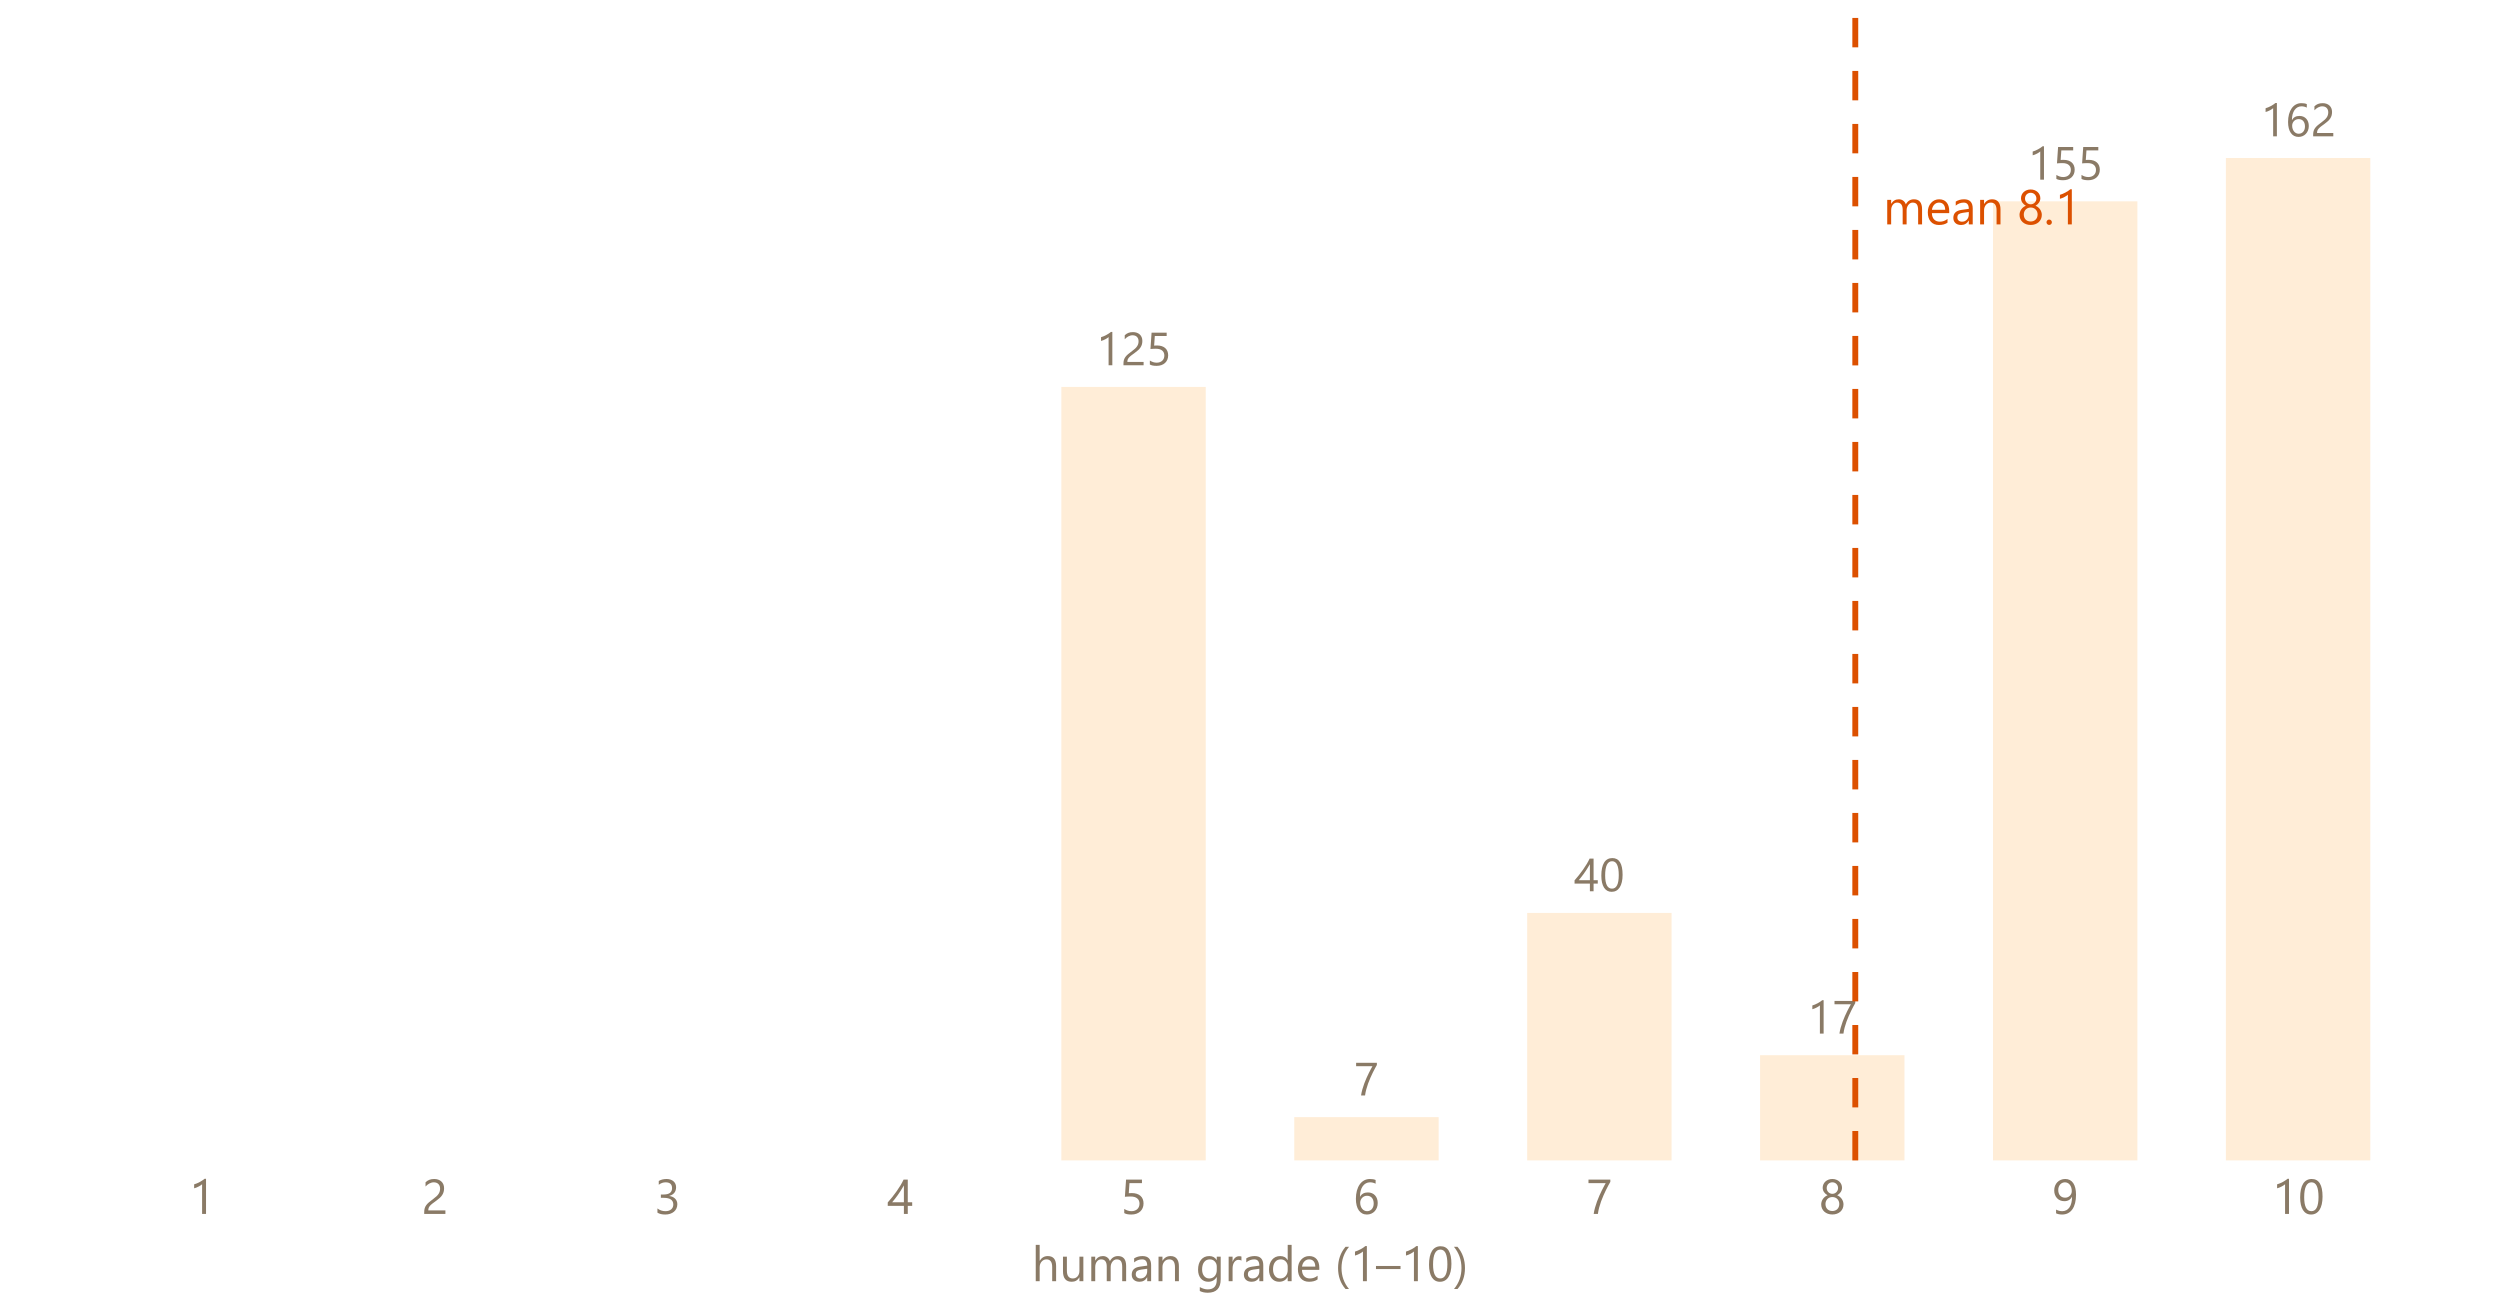
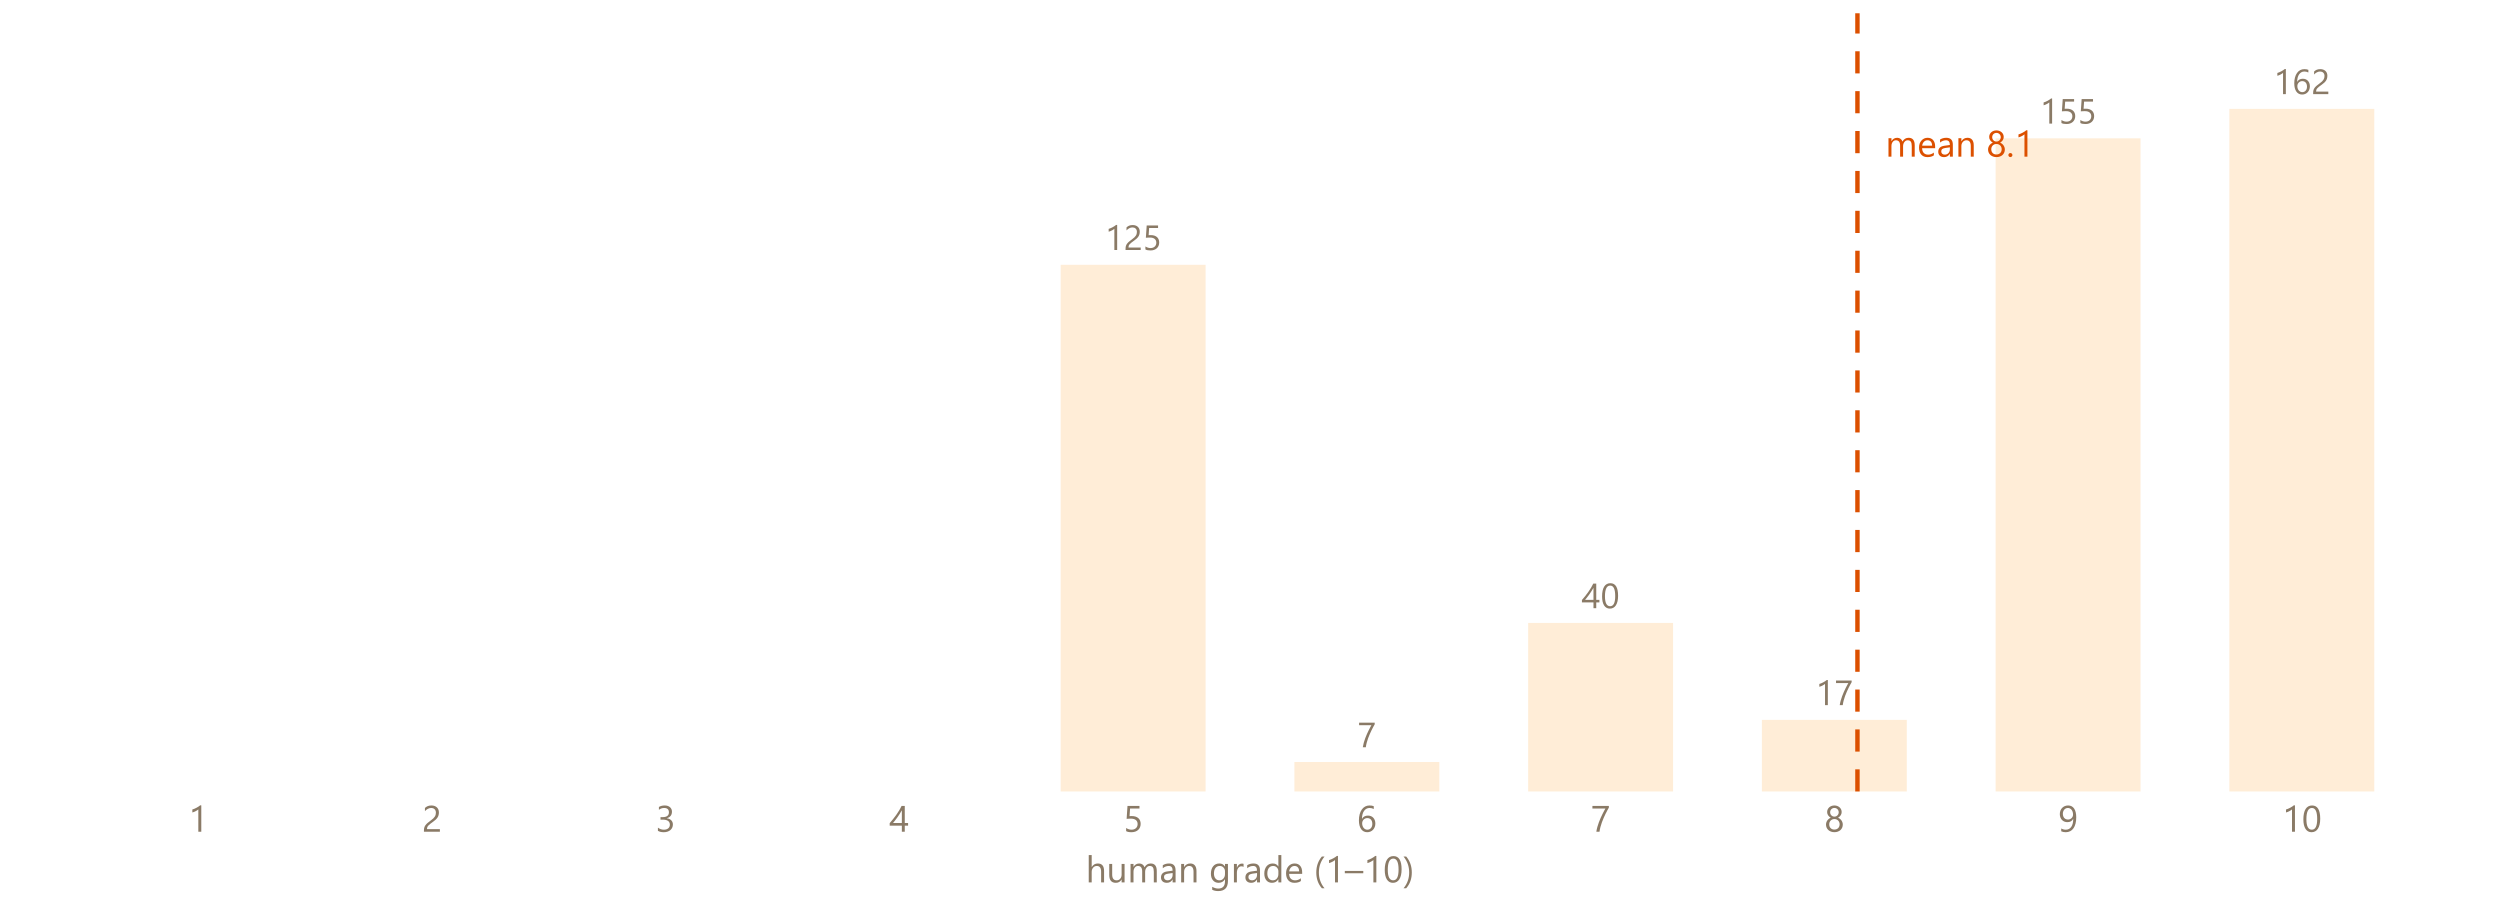
- <svg xmlns="http://www.w3.org/2000/svg" xmlns:xlink="http://www.w3.org/1999/xlink" width="509.4pt" height="267.007pt" viewBox="0 0 509.4 267.007" version="1.1">
+ <svg xmlns="http://www.w3.org/2000/svg" xmlns:xlink="http://www.w3.org/1999/xlink" width="676.8pt" height="244.831pt" viewBox="0 0 676.8 244.831" version="1.1">
  <defs>
    <style type="text/css">*{stroke-linejoin: round; stroke-linecap: butt}</style>
  </defs>
  <g id="figure_1">
    <g id="patch_1">
-       <path d="M 0 267.007  L 509.4 267.007  L 509.4 0  L 0 0  L 0 267.007  z " style="fill: none" />
+       <path d="M 0 244.831  L 676.8 244.831  L 676.8 0  L 0 0  L 0 244.831  z " style="fill: none" />
    </g>
    <g id="axes_1">
      <g id="patch_2">
-         <path d="M 3.6 236.448  L 505.8 236.448  L 505.8 3.6  L 3.6 3.6  L 3.6 236.448  z " style="fill: none" />
+         <path d="M 3.6 214.272  L 673.2 214.272  L 673.2 3.6  L 3.6 3.6  L 3.6 214.272  z " style="fill: none" />
      </g>
      <g id="matplotlib.axis_1">
        <g id="xtick_1">
          <g id="line2d_1" />
          <g id="text_1">
-             <g style="fill: #8a7a66" transform="translate(38.44392 247.3511) scale(0.1 -0.1)">
+             <g style="fill: #8a7a66" transform="translate(50.957 225.1751) scale(0.1 -0.1)">
              <defs>
                <path id="SegoeUI-31" d="M 2263 0  L 1750 0  L 1750 3872  Q 1691 3813 1577 3736  Q 1463 3659 1320 3584  Q 1178 3509 1020 3443  Q 863 3378 713 3341  L 713 3859  Q 881 3906 1070 3986  Q 1259 4066 1442 4164  Q 1625 4263 1787 4370  Q 1950 4478 2069 4581  L 2263 4581  L 2263 0  z " transform="scale(0.015625)" />
              </defs>
              <use xlink:href="#SegoeUI-31" />
            </g>
          </g>
        </g>
        <g id="xtick_2">
          <g id="line2d_2" />
          <g id="text_2">
-             <g style="fill: #8a7a66" transform="translate(85.90187 247.3511) scale(0.1 -0.1)">
+             <g style="fill: #8a7a66" transform="translate(114.2343 225.1751) scale(0.1 -0.1)">
              <defs>
                <path id="SegoeUI-32" d="M 2413 3306  Q 2413 3513 2348 3666  Q 2284 3819 2173 3920  Q 2063 4022 1913 4072  Q 1763 4122 1588 4122  Q 1438 4122 1294 4081  Q 1150 4041 1014 3969  Q 878 3897 751 3797  Q 625 3697 516 3575  L 516 4125  Q 731 4334 998 4445  Q 1266 4556 1650 4556  Q 1925 4556 2159 4476  Q 2394 4397 2566 4244  Q 2738 4091 2836 3866  Q 2934 3641 2934 3350  Q 2934 3084 2873 2868  Q 2813 2653 2689 2462  Q 2566 2272 2378 2097  Q 2191 1922 1938 1741  Q 1622 1516 1417 1356  Q 1213 1197 1092 1058  Q 972 919 923 780  Q 875 641 875 459  L 3106 459  L 3106 0  L 341 0  L 341 222  Q 341 509 403 728  Q 466 947 609 1144  Q 753 1341 986 1537  Q 1219 1734 1556 1981  Q 1800 2156 1964 2315  Q 2128 2475 2228 2634  Q 2328 2794 2370 2958  Q 2413 3122 2413 3306  z " transform="scale(0.015625)" />
              </defs>
              <use xlink:href="#SegoeUI-32" />
            </g>
          </g>
        </g>
        <g id="xtick_3">
          <g id="line2d_3" />
          <g id="text_3">
-             <g style="fill: #8a7a66" transform="translate(133.3598 247.3511) scale(0.1 -0.1)">
+             <g style="fill: #8a7a66" transform="translate(177.5115 225.1751) scale(0.1 -0.1)">
              <defs>
                <path id="SegoeUI-33" d="M 2978 1269  Q 2978 966 2864 717  Q 2750 469 2542 292  Q 2334 116 2043 19  Q 1753 -78 1403 -78  Q 763 -78 384 166  L 384 716  Q 838 359 1422 359  Q 1656 359 1845 418  Q 2034 478 2170 590  Q 2306 703 2379 862  Q 2453 1022 2453 1222  Q 2453 2100 1203 2100  L 831 2100  L 831 2534  L 1184 2534  Q 2291 2534 2291 3359  Q 2291 4122 1447 4122  Q 972 4122 556 3803  L 556 4300  Q 984 4556 1575 4556  Q 1856 4556 2084 4478  Q 2313 4400 2475 4259  Q 2638 4119 2727 3922  Q 2816 3725 2816 3488  Q 2816 2603 1922 2350  L 1922 2338  Q 2150 2313 2344 2227  Q 2538 2141 2678 2003  Q 2819 1866 2898 1680  Q 2978 1494 2978 1269  z " transform="scale(0.015625)" />
              </defs>
              <use xlink:href="#SegoeUI-33" />
            </g>
          </g>
        </g>
        <g id="xtick_4">
          <g id="line2d_4" />
          <g id="text_4">
-             <g style="fill: #8a7a66" transform="translate(180.8178 247.3511) scale(0.1 -0.1)">
+             <g style="fill: #8a7a66" transform="translate(240.7888 225.1751) scale(0.1 -0.1)">
              <defs>
                <path id="SegoeUI-34" d="M 2656 4481  L 2656 1522  L 3231 1522  L 3231 1053  L 2656 1053  L 2656 0  L 2150 0  L 2150 1053  L 44 1053  L 44 1497  Q 338 1828 638 2204  Q 938 2581 1211 2968  Q 1484 3356 1717 3742  Q 1950 4128 2109 4481  L 2656 4481  z M 622 1522  L 2150 1522  L 2150 3716  Q 1916 3306 1706 2984  Q 1497 2663 1308 2400  Q 1119 2138 947 1925  Q 775 1713 622 1522  z " transform="scale(0.015625)" />
              </defs>
              <use xlink:href="#SegoeUI-34" />
            </g>
          </g>
        </g>
        <g id="xtick_5">
          <g id="line2d_5" />
          <g id="text_5">
-             <g style="fill: #8a7a66" transform="translate(228.2757 247.3511) scale(0.1 -0.1)">
+             <g style="fill: #8a7a66" transform="translate(304.0661 225.1751) scale(0.1 -0.1)">
              <defs>
                <path id="SegoeUI-35" d="M 3028 1369  Q 3028 1041 2915 775  Q 2803 509 2595 318  Q 2388 128 2094 25  Q 1800 -78 1441 -78  Q 816 -78 513 109  L 513 653  Q 969 359 1447 359  Q 1691 359 1886 431  Q 2081 503 2218 631  Q 2356 759 2429 940  Q 2503 1122 2503 1338  Q 2503 1775 2209 2023  Q 1916 2272 1356 2272  Q 1266 2272 1166 2269  Q 1066 2266 966 2261  Q 866 2256 770 2250  Q 675 2244 597 2234  L 750 4481  L 2822 4481  L 2822 4019  L 1194 4019  L 1103 2703  Q 1203 2709 1315 2714  Q 1428 2719 1516 2719  Q 1872 2719 2153 2625  Q 2434 2531 2629 2357  Q 2825 2184 2926 1932  Q 3028 1681 3028 1369  z " transform="scale(0.015625)" />
              </defs>
              <use xlink:href="#SegoeUI-35" />
            </g>
          </g>
        </g>
        <g id="xtick_6">
          <g id="line2d_6" />
          <g id="text_6">
-             <g style="fill: #8a7a66" transform="translate(275.7337 247.3511) scale(0.1 -0.1)">
+             <g style="fill: #8a7a66" transform="translate(367.3433 225.1751) scale(0.1 -0.1)">
              <defs>
                <path id="SegoeUI-36" d="M 3194 1422  Q 3194 1094 3087 819  Q 2981 544 2793 344  Q 2606 144 2347 33  Q 2088 -78 1784 -78  Q 1447 -78 1180 62  Q 913 203 727 467  Q 541 731 444 1112  Q 347 1494 347 1972  Q 347 2556 476 3032  Q 606 3509 845 3848  Q 1084 4188 1421 4372  Q 1759 4556 2175 4556  Q 2638 4556 2919 4428  L 2919 3944  Q 2572 4122 2188 4122  Q 1888 4122 1647 3987  Q 1406 3853 1234 3608  Q 1063 3363 970 3016  Q 878 2669 878 2244  L 891 2244  Q 1200 2803 1913 2803  Q 2206 2803 2442 2703  Q 2678 2603 2845 2420  Q 3013 2238 3103 1984  Q 3194 1731 3194 1422  z M 2669 1356  Q 2669 1591 2609 1778  Q 2550 1966 2439 2097  Q 2328 2228 2165 2298  Q 2003 2369 1797 2369  Q 1606 2369 1443 2297  Q 1281 2225 1162 2101  Q 1044 1978 976 1814  Q 909 1650 909 1466  Q 909 1234 975 1032  Q 1041 831 1159 681  Q 1278 531 1442 445  Q 1606 359 1806 359  Q 2000 359 2159 432  Q 2319 506 2431 637  Q 2544 769 2606 951  Q 2669 1134 2669 1356  z " transform="scale(0.015625)" />
              </defs>
              <use xlink:href="#SegoeUI-36" />
            </g>
          </g>
        </g>
        <g id="xtick_7">
          <g id="line2d_7" />
          <g id="text_7">
-             <g style="fill: #8a7a66" transform="translate(323.1916 247.3511) scale(0.1 -0.1)">
+             <g style="fill: #8a7a66" transform="translate(430.6206 225.1751) scale(0.1 -0.1)">
              <defs>
                <path id="SegoeUI-37" d="M 3156 4184  Q 3053 4006 2908 3740  Q 2763 3475 2600 3144  Q 2438 2813 2269 2431  Q 2100 2050 1953 1644  Q 1806 1238 1695 820  Q 1584 403 1534 0  L 984 0  Q 1041 400 1158 817  Q 1275 1234 1423 1636  Q 1572 2038 1737 2409  Q 1903 2781 2059 3093  Q 2216 3406 2345 3645  Q 2475 3884 2553 4019  L 306 4019  L 306 4481  L 3156 4481  L 3156 4184  z " transform="scale(0.015625)" />
              </defs>
              <use xlink:href="#SegoeUI-37" />
            </g>
          </g>
        </g>
        <g id="xtick_8">
          <g id="line2d_8" />
          <g id="text_8">
-             <g style="fill: #8a7a66" transform="translate(370.6496 247.3511) scale(0.1 -0.1)">
+             <g style="fill: #8a7a66" transform="translate(493.8978 225.1751) scale(0.1 -0.1)">
              <defs>
                <path id="SegoeUI-38" d="M 281 1250  Q 281 1428 337 1608  Q 394 1788 498 1944  Q 603 2100 758 2228  Q 913 2356 1109 2431  Q 819 2594 647 2848  Q 475 3103 475 3413  Q 475 3659 570 3868  Q 666 4078 834 4231  Q 1003 4384 1234 4470  Q 1466 4556 1734 4556  Q 2006 4556 2237 4468  Q 2469 4381 2637 4228  Q 2806 4075 2900 3865  Q 2994 3656 2994 3413  Q 2994 3103 2822 2848  Q 2650 2594 2366 2431  Q 2559 2356 2712 2228  Q 2866 2100 2970 1944  Q 3075 1788 3131 1608  Q 3188 1428 3188 1250  Q 3188 956 3081 712  Q 2975 469 2783 295  Q 2591 122 2323 25  Q 2056 -72 1734 -72  Q 1416 -72 1150 25  Q 884 122 690 295  Q 497 469 389 712  Q 281 956 281 1250  z M 838 1294  Q 838 1084 902 915  Q 966 747 1083 628  Q 1200 509 1367 445  Q 1534 381 1738 381  Q 1934 381 2100 447  Q 2266 513 2386 631  Q 2506 750 2573 919  Q 2641 1088 2641 1294  Q 2641 1481 2577 1645  Q 2513 1809 2394 1934  Q 2275 2059 2109 2131  Q 1944 2203 1738 2203  Q 1544 2203 1380 2136  Q 1216 2069 1095 1948  Q 975 1828 906 1661  Q 838 1494 838 1294  z M 997 3372  Q 997 3213 1055 3077  Q 1113 2941 1214 2839  Q 1316 2738 1450 2680  Q 1584 2622 1738 2622  Q 1891 2622 2027 2681  Q 2163 2741 2263 2842  Q 2363 2944 2422 3080  Q 2481 3216 2481 3372  Q 2481 3534 2423 3671  Q 2366 3809 2266 3909  Q 2166 4009 2030 4067  Q 1894 4125 1738 4125  Q 1572 4125 1436 4065  Q 1300 4006 1201 3904  Q 1103 3803 1050 3665  Q 997 3528 997 3372  z " transform="scale(0.015625)" />
              </defs>
              <use xlink:href="#SegoeUI-38" />
            </g>
          </g>
        </g>
        <g id="xtick_9">
          <g id="line2d_9" />
          <g id="text_9">
-             <g style="fill: #8a7a66" transform="translate(418.1075 247.3511) scale(0.1 -0.1)">
+             <g style="fill: #8a7a66" transform="translate(557.1751 225.1751) scale(0.1 -0.1)">
              <defs>
                <path id="SegoeUI-39" d="M 3138 2509  Q 3138 1894 3016 1414  Q 2894 934 2659 601  Q 2425 269 2087 95  Q 1750 -78 1319 -78  Q 875 -78 538 78  L 538 569  Q 909 359 1331 359  Q 1634 359 1873 484  Q 2113 609 2278 848  Q 2444 1088 2531 1438  Q 2619 1788 2619 2241  L 2606 2241  Q 2319 1663 1606 1663  Q 1319 1663 1078 1764  Q 838 1866 663 2052  Q 488 2238 391 2494  Q 294 2750 294 3059  Q 294 3391 401 3666  Q 509 3941 701 4139  Q 894 4338 1158 4447  Q 1422 4556 1734 4556  Q 2072 4556 2333 4420  Q 2594 4284 2772 4023  Q 2950 3763 3044 3381  Q 3138 3000 3138 2509  z M 2584 2969  Q 2584 3228 2517 3440  Q 2450 3653 2331 3804  Q 2213 3956 2048 4039  Q 1884 4122 1691 4122  Q 1506 4122 1347 4048  Q 1188 3975 1070 3842  Q 953 3709 886 3526  Q 819 3344 819 3128  Q 819 2891 883 2703  Q 947 2516 1065 2386  Q 1184 2256 1351 2187  Q 1519 2119 1722 2119  Q 1900 2119 2058 2186  Q 2216 2253 2333 2367  Q 2450 2481 2517 2636  Q 2584 2791 2584 2969  z " transform="scale(0.015625)" />
              </defs>
              <use xlink:href="#SegoeUI-39" />
            </g>
          </g>
        </g>
        <g id="xtick_10">
          <g id="line2d_10" />
          <g id="text_10">
-             <g style="fill: #8a7a66" transform="translate(462.8701 247.3511) scale(0.1 -0.1)">
+             <g style="fill: #8a7a66" transform="translate(617.7571 225.1751) scale(0.1 -0.1)">
              <defs>
                <path id="SegoeUI-30" d="M 3188 2259  Q 3188 1697 3086 1262  Q 2984 828 2792 529  Q 2600 231 2320 76  Q 2041 -78 1684 -78  Q 1347 -78 1083 70  Q 819 219 637 503  Q 456 788 362 1202  Q 269 1616 269 2150  Q 269 2738 367 3188  Q 466 3638 656 3942  Q 847 4247 1130 4401  Q 1413 4556 1778 4556  Q 3188 4556 3188 2259  z M 2663 2209  Q 2663 4122 1753 4122  Q 794 4122 794 2175  Q 794 359 1734 359  Q 2663 359 2663 2209  z " transform="scale(0.015625)" />
              </defs>
              <use xlink:href="#SegoeUI-31" />
              <use xlink:href="#SegoeUI-30" transform="translate(53.90625 0)" />
            </g>
          </g>
        </g>
        <g id="text_11">
-           <g style="fill: #8a7a66" transform="translate(210.232 261.0543) scale(0.1 -0.1)">
+           <g style="fill: #8a7a66" transform="translate(293.932 238.8783) scale(0.1 -0.1)">
            <defs>
              <path id="SegoeUI-68" d="M 3175 0  L 2663 0  L 2663 1844  Q 2663 2844 1919 2844  Q 1544 2844 1287 2555  Q 1031 2266 1031 1813  L 1031 0  L 519 0  L 519 4738  L 1031 4738  L 1031 2669  L 1044 2669  Q 1413 3275 2094 3275  Q 3175 3275 3175 1972  L 3175 0  z " transform="scale(0.015625)" />
              <path id="SegoeUI-75" d="M 3106 0  L 2594 0  L 2594 506  L 2581 506  Q 2263 -75 1594 -75  Q 450 -75 450 1288  L 450 3200  L 959 3200  L 959 1369  Q 959 356 1734 356  Q 2109 356 2351 632  Q 2594 909 2594 1356  L 2594 3200  L 3106 3200  L 3106 0  z " transform="scale(0.015625)" />
              <path id="SegoeUI-6d" d="M 5063 0  L 4550 0  L 4550 1838  Q 4550 2369 4386 2606  Q 4222 2844 3834 2844  Q 3506 2844 3276 2544  Q 3047 2244 3047 1825  L 3047 0  L 2534 0  L 2534 1900  Q 2534 2844 1806 2844  Q 1469 2844 1250 2561  Q 1031 2278 1031 1825  L 1031 0  L 519 0  L 519 3200  L 1031 3200  L 1031 2694  L 1044 2694  Q 1384 3275 2038 3275  Q 2366 3275 2609 3092  Q 2853 2909 2944 2613  Q 3300 3275 4006 3275  Q 5063 3275 5063 1972  L 5063 0  z " transform="scale(0.015625)" />
              <path id="SegoeUI-61" d="M 2809 0  L 2297 0  L 2297 500  L 2284 500  Q 1950 -75 1300 -75  Q 822 -75 551 178  Q 281 431 281 850  Q 281 1747 1338 1894  L 2297 2028  Q 2297 2844 1638 2844  Q 1059 2844 594 2450  L 594 2975  Q 1066 3275 1681 3275  Q 2809 3275 2809 2081  L 2809 0  z M 2297 1619  L 1525 1513  Q 1169 1463 987 1336  Q 806 1209 806 888  Q 806 653 973 504  Q 1141 356 1419 356  Q 1800 356 2048 623  Q 2297 891 2297 1300  L 2297 1619  z " transform="scale(0.015625)" />
              <path id="SegoeUI-6e" d="M 3175 0  L 2663 0  L 2663 1825  Q 2663 2844 1919 2844  Q 1534 2844 1282 2555  Q 1031 2266 1031 1825  L 1031 0  L 519 0  L 519 3200  L 1031 3200  L 1031 2669  L 1044 2669  Q 1406 3275 2094 3275  Q 2619 3275 2897 2936  Q 3175 2597 3175 1956  L 3175 0  z " transform="scale(0.015625)" />
              <path id="SegoeUI-20" transform="scale(0.015625)" />
              <path id="SegoeUI-67" d="M 3250 256  Q 3250 -1506 1563 -1506  Q 969 -1506 525 -1281  L 525 -769  Q 1066 -1069 1556 -1069  Q 2738 -1069 2738 188  L 2738 538  L 2725 538  Q 2359 -75 1625 -75  Q 1028 -75 664 351  Q 300 778 300 1497  Q 300 2313 692 2794  Q 1084 3275 1766 3275  Q 2413 3275 2725 2756  L 2738 2756  L 2738 3200  L 3250 3200  L 3250 256  z M 2738 1447  L 2738 1919  Q 2738 2300 2480 2572  Q 2222 2844 1838 2844  Q 1363 2844 1094 2498  Q 825 2153 825 1531  Q 825 997 1083 676  Q 1341 356 1766 356  Q 2197 356 2467 662  Q 2738 969 2738 1447  z " transform="scale(0.015625)" />
              <path id="SegoeUI-72" d="M 2188 2681  Q 2053 2784 1800 2784  Q 1472 2784 1251 2475  Q 1031 2166 1031 1631  L 1031 0  L 519 0  L 519 3200  L 1031 3200  L 1031 2541  L 1044 2541  Q 1153 2878 1378 3067  Q 1603 3256 1881 3256  Q 2081 3256 2188 3213  L 2188 2681  z " transform="scale(0.015625)" />
              <path id="SegoeUI-64" d="M 3250 0  L 2738 0  L 2738 544  L 2725 544  Q 2369 -75 1625 -75  Q 1022 -75 661 354  Q 300 784 300 1525  Q 300 2319 700 2797  Q 1100 3275 1766 3275  Q 2425 3275 2725 2756  L 2738 2756  L 2738 4738  L 3250 4738  L 3250 0  z M 2738 1447  L 2738 1919  Q 2738 2306 2481 2575  Q 2225 2844 1831 2844  Q 1363 2844 1094 2500  Q 825 2156 825 1550  Q 825 997 1083 676  Q 1341 356 1775 356  Q 2203 356 2470 665  Q 2738 975 2738 1447  z " transform="scale(0.015625)" />
              <path id="SegoeUI-65" d="M 3091 1472  L 831 1472  Q 844 938 1119 647  Q 1394 356 1875 356  Q 2416 356 2869 713  L 2869 231  Q 2447 -75 1753 -75  Q 1075 -75 687 361  Q 300 797 300 1588  Q 300 2334 723 2804  Q 1147 3275 1775 3275  Q 2403 3275 2747 2869  Q 3091 2463 3091 1741  L 3091 1472  z M 2566 1906  Q 2563 2350 2352 2597  Q 2141 2844 1766 2844  Q 1403 2844 1150 2584  Q 897 2325 838 1906  L 2566 1906  z " transform="scale(0.015625)" />
              <path id="SegoeUI-28" d="M 1863 -1019  L 1406 -1019  Q 438 88 438 1709  Q 438 3338 1406 4481  L 1869 4481  Q 888 3294 888 1716  Q 888 150 1863 -1019  z " transform="scale(0.015625)" />
              <path id="SegoeUI-2013" d="M 3200 1581  L 0 1581  L 0 1984  L 3200 1984  L 3200 1581  z " transform="scale(0.015625)" />
              <path id="SegoeUI-29" d="M 531 -1019  L 75 -1019  Q 1050 150 1050 1716  Q 1050 3294 69 4481  L 531 4481  Q 1506 3338 1506 1709  Q 1506 88 531 -1019  z " transform="scale(0.015625)" />
            </defs>
            <use xlink:href="#SegoeUI-68" />
            <use xlink:href="#SegoeUI-75" transform="translate(56.5918 0)" />
            <use xlink:href="#SegoeUI-6d" transform="translate(113.1836 0)" />
            <use xlink:href="#SegoeUI-61" transform="translate(199.3164 0)" />
            <use xlink:href="#SegoeUI-6e" transform="translate(250.1953 0)" />
            <use xlink:href="#SegoeUI-20" transform="translate(306.7871 0)" />
            <use xlink:href="#SegoeUI-67" transform="translate(334.1797 0)" />
            <use xlink:href="#SegoeUI-72" transform="translate(393.0664 0)" />
            <use xlink:href="#SegoeUI-61" transform="translate(427.832 0)" />
            <use xlink:href="#SegoeUI-64" transform="translate(478.7109 0)" />
            <use xlink:href="#SegoeUI-65" transform="translate(537.5977 0)" />
            <use xlink:href="#SegoeUI-20" transform="translate(589.8926 0)" />
            <use xlink:href="#SegoeUI-28" transform="translate(617.2852 0)" />
            <use xlink:href="#SegoeUI-31" transform="translate(647.4609 0)" />
            <use xlink:href="#SegoeUI-2013" transform="translate(701.3672 0)" />
            <use xlink:href="#SegoeUI-31" transform="translate(751.3672 0)" />
            <use xlink:href="#SegoeUI-30" transform="translate(805.2734 0)" />
            <use xlink:href="#SegoeUI-29" transform="translate(859.1797 0)" />
          </g>
        </g>
      </g>
      <g id="matplotlib.axis_2" />
      <g id="patch_3">
-         <path d="M 26.427 236.448  L 55.851 236.448  L 55.851 236.448  L 26.427 236.448  z " clip-path="url(#pa34f8b94e1)" style="fill: #ffedd7" />
+         <path d="M 34.036 214.272  L 73.268 214.272  L 73.268 214.272  L 34.036 214.272  z " clip-path="url(#p25a0ad41c2)" style="fill: #ffedd7" />
      </g>
      <g id="patch_4">
-         <path d="M 73.885 236.448  L 103.309 236.448  L 103.309 236.448  L 73.885 236.448  z " clip-path="url(#pa34f8b94e1)" style="fill: #ffedd7" />
+         <path d="M 97.314 214.272  L 136.546 214.272  L 136.546 214.272  L 97.314 214.272  z " clip-path="url(#p25a0ad41c2)" style="fill: #ffedd7" />
      </g>
      <g id="patch_5">
-         <path d="M 121.343 236.448  L 150.767 236.448  L 150.767 236.448  L 121.343 236.448  z " clip-path="url(#pa34f8b94e1)" style="fill: #ffedd7" />
+         <path d="M 160.591 214.272  L 199.823 214.272  L 199.823 214.272  L 160.591 214.272  z " clip-path="url(#p25a0ad41c2)" style="fill: #ffedd7" />
      </g>
      <g id="patch_6">
-         <path d="M 168.801 236.448  L 198.225 236.448  L 198.225 236.448  L 168.801 236.448  z " clip-path="url(#pa34f8b94e1)" style="fill: #ffedd7" />
+         <path d="M 223.868 214.272  L 263.1 214.272  L 263.1 214.272  L 223.868 214.272  z " clip-path="url(#p25a0ad41c2)" style="fill: #ffedd7" />
      </g>
      <g id="patch_7">
-         <path d="M 216.259 236.448  L 245.683 236.448  L 245.683 78.846  L 216.259 78.846  z " clip-path="url(#pa34f8b94e1)" style="fill: #ffedd7" />
+         <path d="M 287.145 214.272  L 326.377 214.272  L 326.377 71.679  L 287.145 71.679  z " clip-path="url(#p25a0ad41c2)" style="fill: #ffedd7" />
      </g>
      <g id="patch_8">
-         <path d="M 263.717 236.448  L 293.141 236.448  L 293.141 227.622  L 263.717 227.622  z " clip-path="url(#pa34f8b94e1)" style="fill: #ffedd7" />
+         <path d="M 350.423 214.272  L 389.655 214.272  L 389.655 206.287  L 350.423 206.287  z " clip-path="url(#p25a0ad41c2)" style="fill: #ffedd7" />
      </g>
      <g id="patch_9">
-         <path d="M 311.175 236.448  L 340.599 236.448  L 340.599 186.015  L 311.175 186.015  z " clip-path="url(#pa34f8b94e1)" style="fill: #ffedd7" />
+         <path d="M 413.7 214.272  L 452.932 214.272  L 452.932 168.642  L 413.7 168.642  z " clip-path="url(#p25a0ad41c2)" style="fill: #ffedd7" />
      </g>
      <g id="patch_10">
-         <path d="M 358.633 236.448  L 388.057 236.448  L 388.057 215.014  L 358.633 215.014  z " clip-path="url(#pa34f8b94e1)" style="fill: #ffedd7" />
+         <path d="M 476.977 214.272  L 516.209 214.272  L 516.209 194.879  L 476.977 194.879  z " clip-path="url(#p25a0ad41c2)" style="fill: #ffedd7" />
      </g>
      <g id="patch_11">
-         <path d="M 406.091 236.448  L 435.515 236.448  L 435.515 41.021  L 406.091 41.021  z " clip-path="url(#pa34f8b94e1)" style="fill: #ffedd7" />
+         <path d="M 540.254 214.272  L 579.486 214.272  L 579.486 37.457  L 540.254 37.457  z " clip-path="url(#p25a0ad41c2)" style="fill: #ffedd7" />
      </g>
      <g id="patch_12">
-         <path d="M 453.549 236.448  L 482.973 236.448  L 482.973 32.195  L 453.549 32.195  z " clip-path="url(#pa34f8b94e1)" style="fill: #ffedd7" />
+         <path d="M 603.532 214.272  L 642.764 214.272  L 642.764 29.472  L 603.532 29.472  z " clip-path="url(#p25a0ad41c2)" style="fill: #ffedd7" />
      </g>
      <g id="text_12">
-         <g style="fill: #8a7a66" transform="translate(223.2894 74.43279) scale(0.095 -0.095)">
+         <g style="fill: #8a7a66" transform="translate(299.0797 67.68681) scale(0.095 -0.095)">
          <use xlink:href="#SegoeUI-31" />
          <use xlink:href="#SegoeUI-32" transform="translate(53.90625 0)" />
          <use xlink:href="#SegoeUI-35" transform="translate(107.8125 0)" />
        </g>
      </g>
      <g id="text_13">
-         <g style="fill: #8a7a66" transform="translate(275.8684 223.2094) scale(0.095 -0.095)">
+         <g style="fill: #8a7a66" transform="translate(367.4781 202.2942) scale(0.095 -0.095)">
          <use xlink:href="#SegoeUI-37" />
        </g>
      </g>
      <g id="text_14">
-         <g style="fill: #8a7a66" transform="translate(320.7658 181.6024) scale(0.095 -0.095)">
+         <g style="fill: #8a7a66" transform="translate(428.1948 164.6498) scale(0.095 -0.095)">
          <use xlink:href="#SegoeUI-34" />
          <use xlink:href="#SegoeUI-30" transform="translate(53.90625 0)" />
        </g>
      </g>
      <g id="text_15">
-         <g style="fill: #8a7a66" transform="translate(368.2238 210.6012) scale(0.095 -0.095)">
+         <g style="fill: #8a7a66" transform="translate(491.4721 190.8868) scale(0.095 -0.095)">
          <use xlink:href="#SegoeUI-31" />
          <use xlink:href="#SegoeUI-37" transform="translate(53.90625 0)" />
        </g>
      </g>
      <g id="text_16">
-         <g style="fill: #8a7a66" transform="translate(413.1212 36.60823) scale(0.095 -0.095)">
+         <g style="fill: #8a7a66" transform="translate(552.1888 33.46459) scale(0.095 -0.095)">
          <use xlink:href="#SegoeUI-31" />
          <use xlink:href="#SegoeUI-35" transform="translate(53.90625 0)" />
          <use xlink:href="#SegoeUI-35" transform="translate(107.8125 0)" />
        </g>
      </g>
      <g id="text_17">
-         <g style="fill: #8a7a66" transform="translate(460.5791 27.7825) scale(0.095 -0.095)">
+         <g style="fill: #8a7a66" transform="translate(615.466 25.47941) scale(0.095 -0.095)">
          <use xlink:href="#SegoeUI-31" />
          <use xlink:href="#SegoeUI-36" transform="translate(53.90625 0)" />
          <use xlink:href="#SegoeUI-32" transform="translate(107.8125 0)" />
        </g>
      </g>
      <g id="text_18">
-         <g style="fill: #dc5000" transform="translate(383.7293 45.72607) scale(0.1 -0.1)">
+         <g style="fill: #dc5000" transform="translate(510.4391 42.41913) scale(0.1 -0.1)">
          <defs>
            <path id="SegoeUI-2e" d="M 697 -69  Q 553 -69 451 34  Q 350 138 350 281  Q 350 425 451 529  Q 553 634 697 634  Q 844 634 947 529  Q 1050 425 1050 281  Q 1050 138 947 34  Q 844 -69 697 -69  z " transform="scale(0.015625)" />
          </defs>
          <use xlink:href="#SegoeUI-6d" />
          <use xlink:href="#SegoeUI-65" transform="translate(86.13281 0)" />
          <use xlink:href="#SegoeUI-61" transform="translate(138.4277 0)" />
          <use xlink:href="#SegoeUI-6e" transform="translate(189.3066 0)" />
          <use xlink:href="#SegoeUI-20" transform="translate(245.8984 0)" />
          <use xlink:href="#SegoeUI-38" transform="translate(273.291 0)" />
          <use xlink:href="#SegoeUI-2e" transform="translate(327.1973 0)" />
          <use xlink:href="#SegoeUI-31" transform="translate(348.877 0)" />
        </g>
      </g>
      <g id="line2d_11">
-         <path d="M 378.034 236.448  L 378.034 3.6  " clip-path="url(#pa34f8b94e1)" style="fill: none; stroke-dasharray: 6,4.8; stroke-dashoffset: 0; stroke: #dc5000; stroke-width: 1.2" />
+         <path d="M 502.846 214.272  L 502.846 3.6  " clip-path="url(#p25a0ad41c2)" style="fill: none; stroke-dasharray: 6,4.8; stroke-dashoffset: 0; stroke: #dc5000; stroke-width: 1.2" />
      </g>
    </g>
  </g>
  <defs>
-     <clipPath id="pa34f8b94e1">
-       <rect x="3.6" y="3.6" width="502.2" height="232.848" />
+     <clipPath id="p25a0ad41c2">
+       <rect x="3.6" y="3.6" width="669.6" height="210.672" />
    </clipPath>
  </defs>
</svg>
